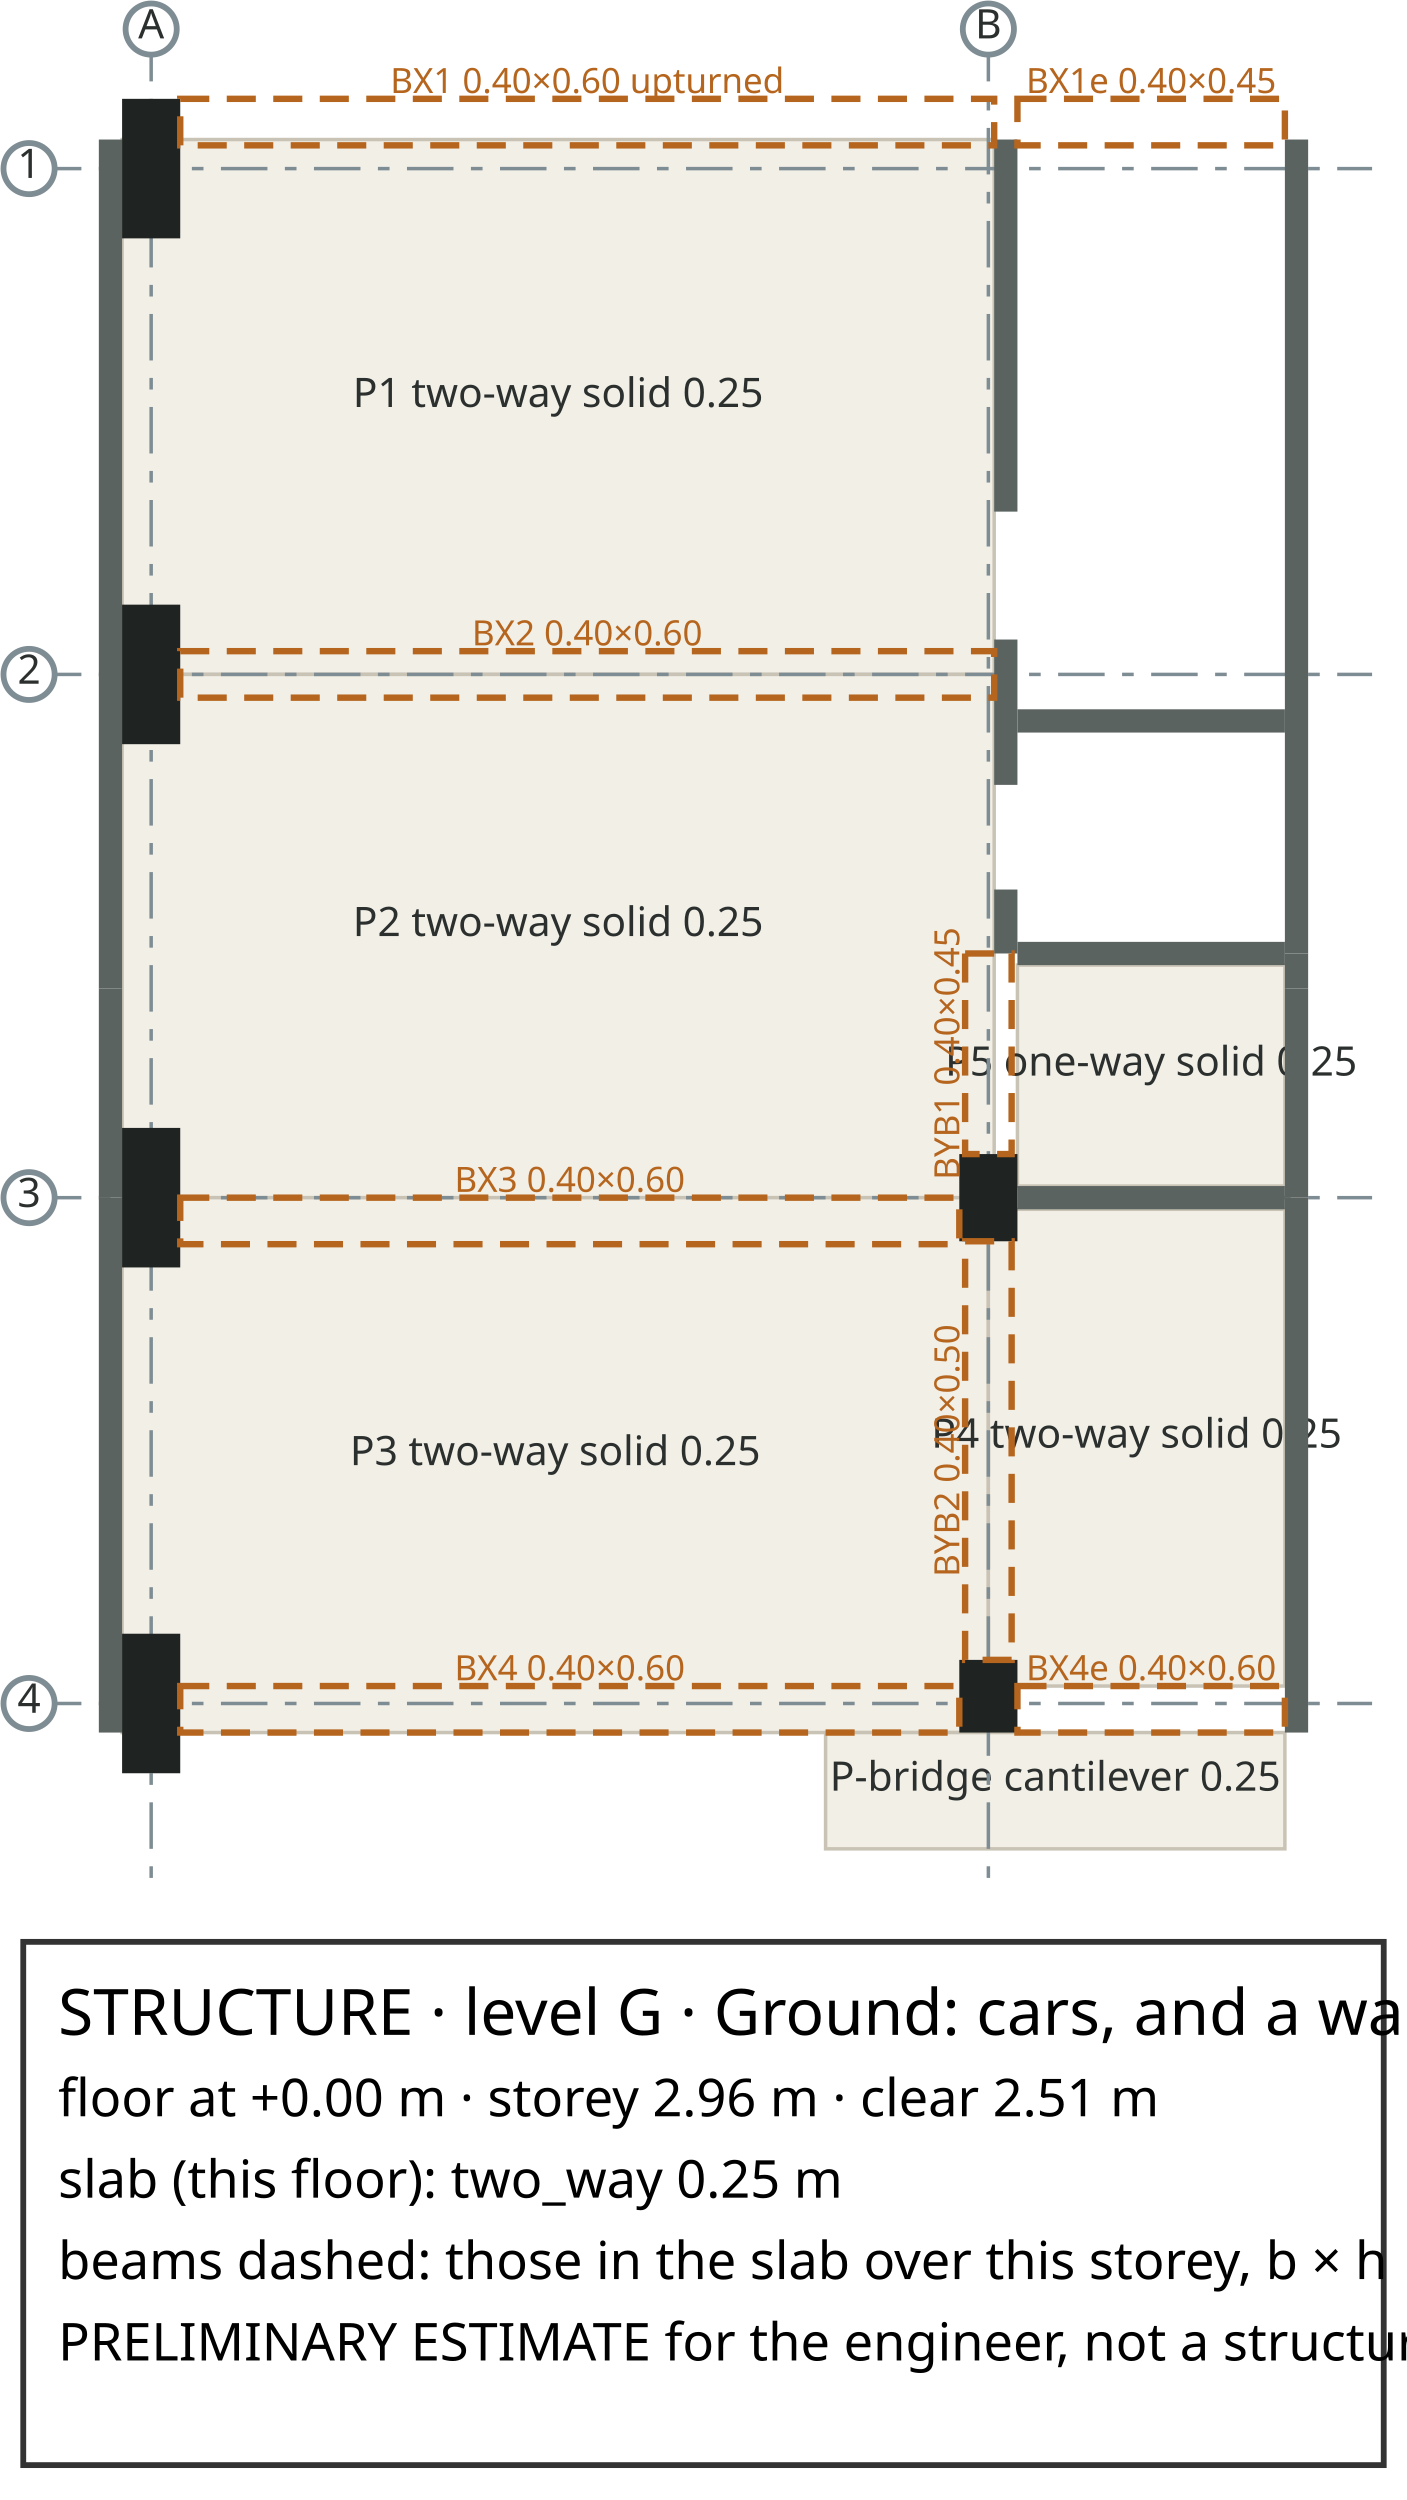
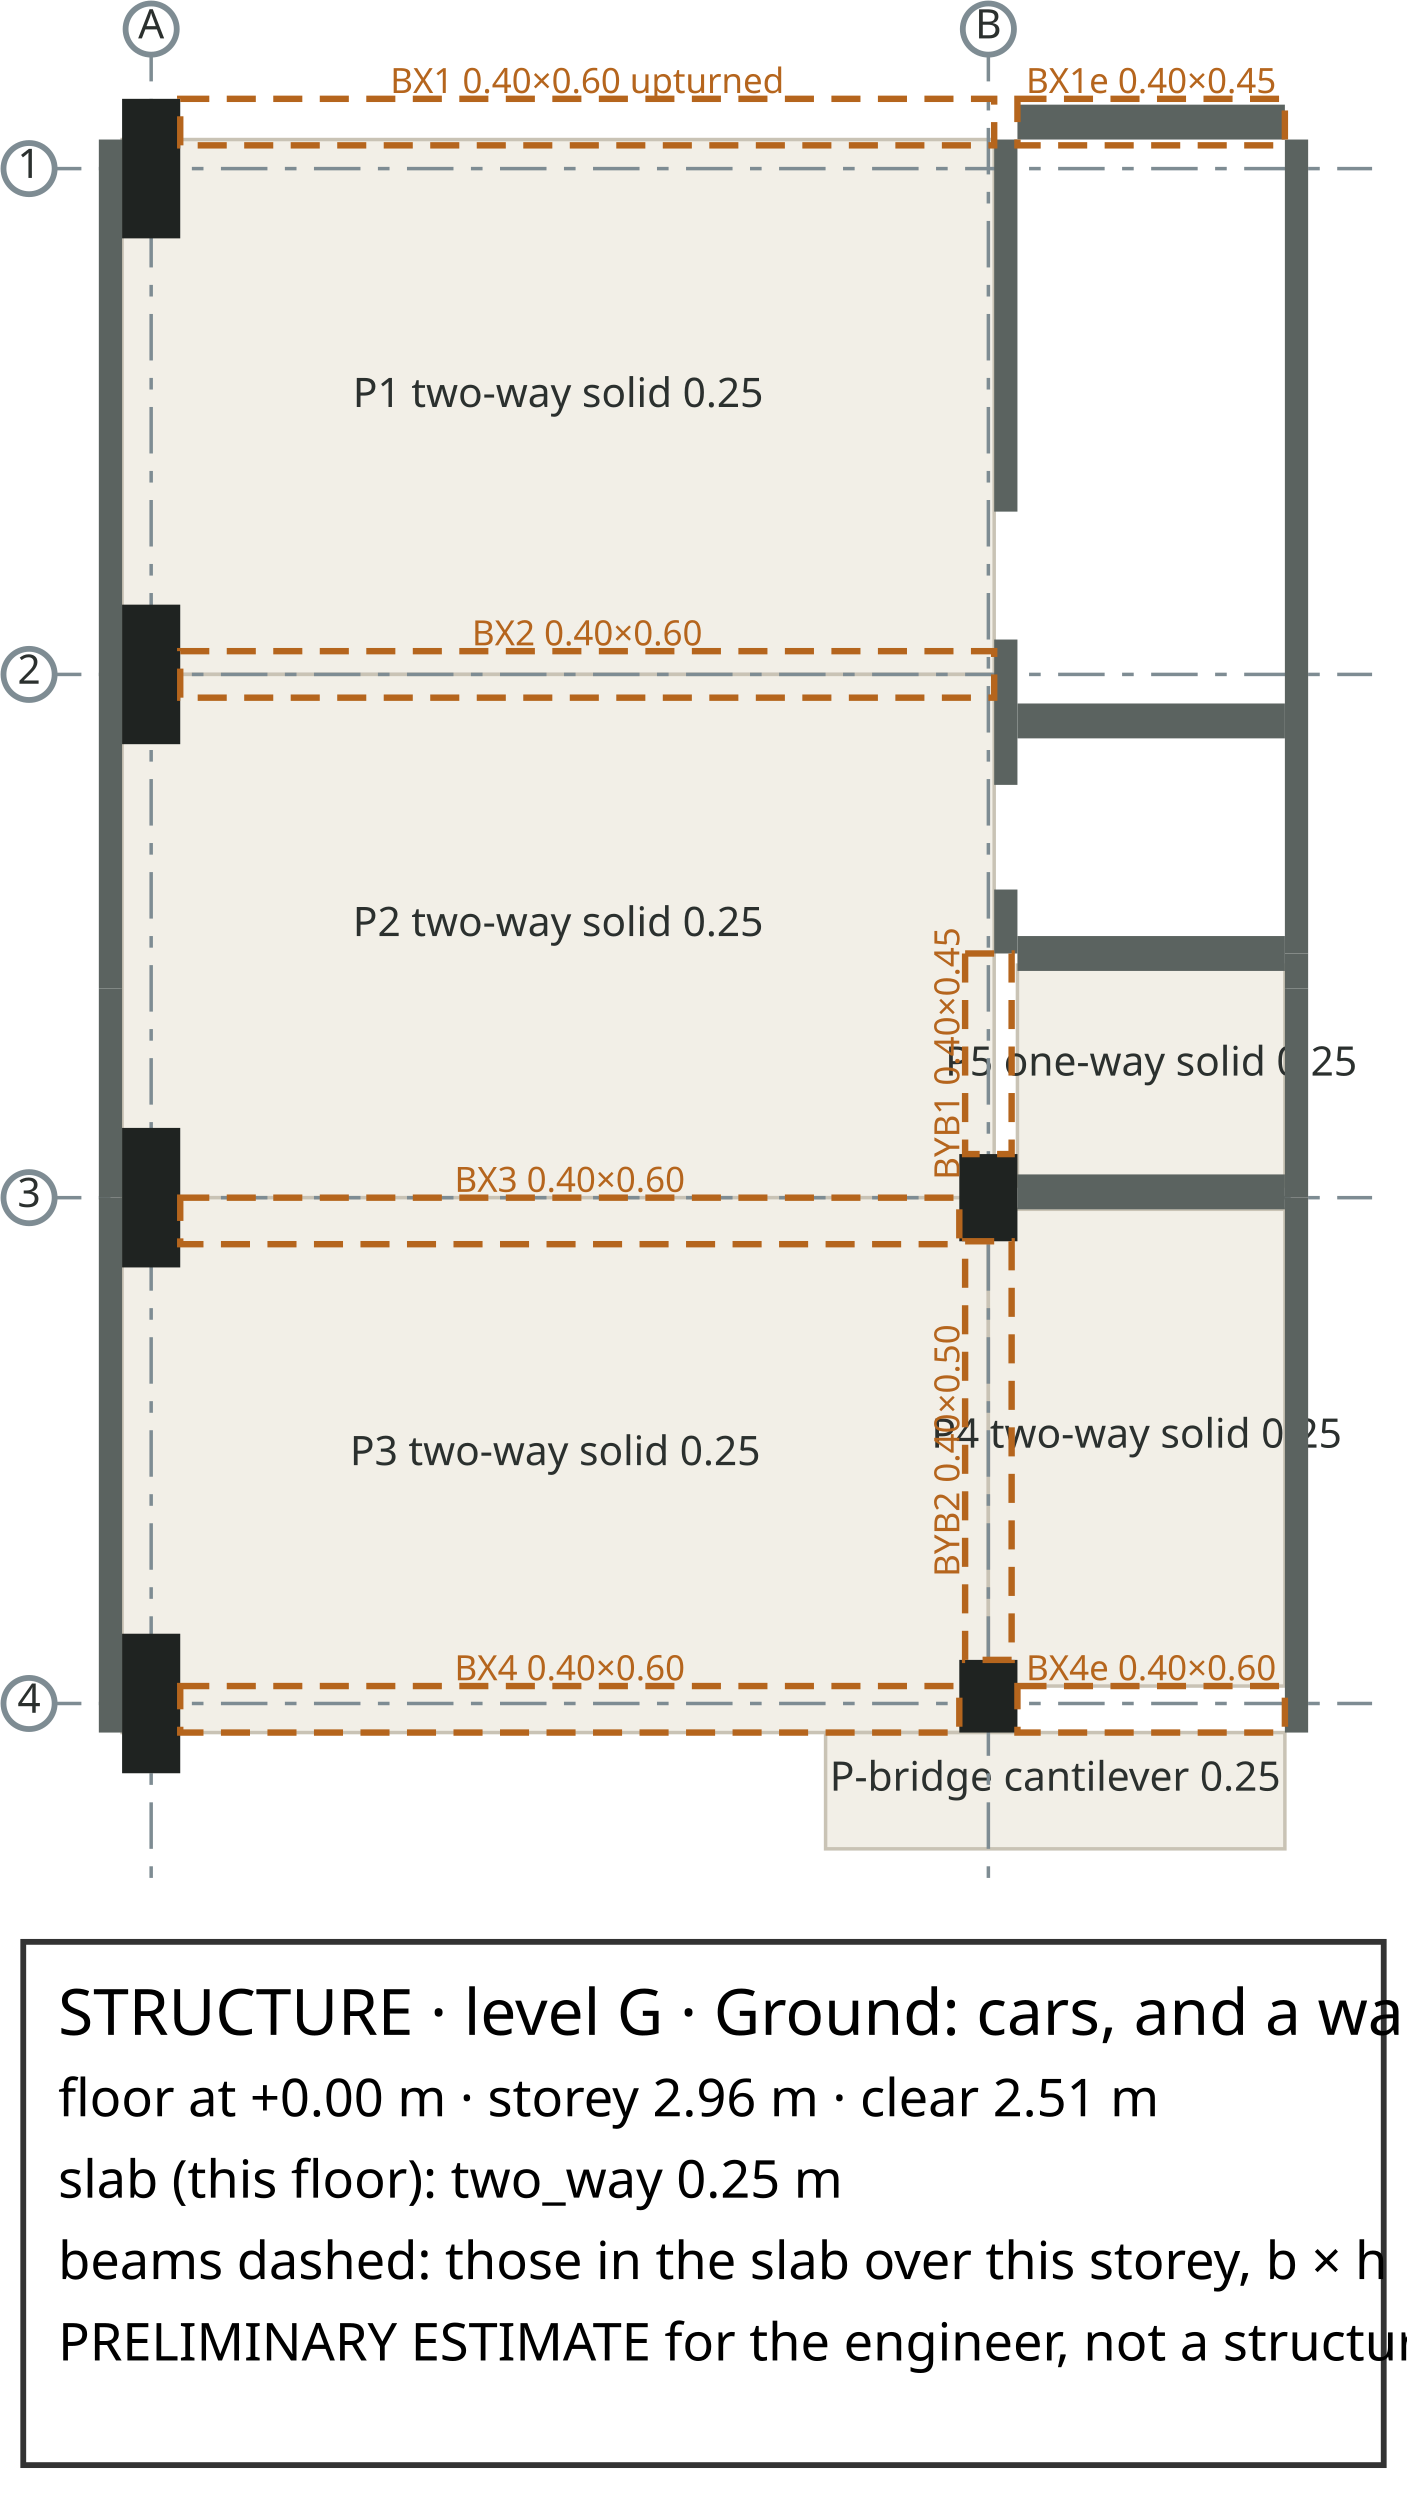
<svg xmlns="http://www.w3.org/2000/svg" viewBox="0 0 242 430" width="242mm" height="430mm">
  <rect width="100%" height="100%" fill="#fff" />
  <style>.st-p{fill:#F2EFE7;stroke:#C9C3B5;stroke-width:.6}.st-c{fill:#1F2321}.st-s{fill:#5B6360}.st-w{fill:#9AA19D}.st-r{fill:url(#st-hatch);stroke:#8C6E4C;stroke-width:.8}.st-b{fill:none;stroke:#B5651D;stroke-width:1.1;stroke-dasharray:5 3}.st-g{stroke:#7E8C93;stroke-width:.6;stroke-dasharray:8 3 2 3}.st-t{font:7px sans-serif;fill:#2B302E}.st-bt{font:6px sans-serif;fill:#B5651D}</style>
  <defs>
    <pattern id="st-hatch" width="6" height="6" patternUnits="userSpaceOnUse" patternTransform="rotate(45)">
      <line x1="0" y1="0" x2="0" y2="6" stroke="#8C6E4C" stroke-width="1.4" />
    </pattern>
  </defs>
  <rect x="21.0" y="24.0" width="150.0" height="92.0" class="st-p" />
  <text x="96.0" y="70.0" text-anchor="middle" class="st-t">P1 two-way solid 0.25</text>
  <rect x="21.0" y="116.0" width="150.0" height="90.0" class="st-p" />
  <text x="96.0" y="161.0" text-anchor="middle" class="st-t">P2 two-way solid 0.25</text>
  <rect x="21.0" y="206.0" width="149.0" height="92.0" class="st-p" />
  <text x="95.5" y="252.0" text-anchor="middle" class="st-t">P3 two-way solid 0.25</text>
  <rect x="170.0" y="208.0" width="51.0" height="82.0" class="st-p" />
  <text x="195.5" y="249.0" text-anchor="middle" class="st-t">P4 two-way solid 0.25</text>
  <rect x="175.0" y="166.0" width="46.0" height="38.0" class="st-p" />
  <text x="198.0" y="185.0" text-anchor="middle" class="st-t">P5 one-way solid 0.25</text>
  <rect x="142.0" y="298.0" width="79.0" height="20.0" class="st-p" />
  <text x="181.5" y="308.0" text-anchor="middle" class="st-t">P-bridge cantilever 0.25</text>
  <line x1="26.0" y1="6.0" x2="26.0" y2="324.0" class="st-g" />
  <circle cx="26.0" cy="5.0" r="4.4" fill="#fff" stroke="#7E8C93" />
  <text x="26.0" y="6.6" text-anchor="middle" class="st-t">A</text>
  <line x1="170.0" y1="6.0" x2="170.0" y2="324.0" class="st-g" />
  <circle cx="170.0" cy="5.0" r="4.4" fill="#fff" stroke="#7E8C93" />
  <text x="170.0" y="6.6" text-anchor="middle" class="st-t">B</text>
  <line x1="6.0" y1="29.0" x2="236.0" y2="29.0" class="st-g" />
  <circle cx="5.0" cy="29.0" r="4.4" fill="#fff" stroke="#7E8C93" />
  <text x="5.0" y="30.6" text-anchor="middle" class="st-t">1</text>
  <line x1="6.0" y1="116.0" x2="236.0" y2="116.0" class="st-g" />
  <circle cx="5.0" cy="116.0" r="4.4" fill="#fff" stroke="#7E8C93" />
  <text x="5.0" y="117.6" text-anchor="middle" class="st-t">2</text>
  <line x1="6.0" y1="206.0" x2="236.0" y2="206.0" class="st-g" />
  <circle cx="5.0" cy="206.0" r="4.4" fill="#fff" stroke="#7E8C93" />
  <text x="5.0" y="207.6" text-anchor="middle" class="st-t">3</text>
  <line x1="6.0" y1="293.0" x2="236.0" y2="293.0" class="st-g" />
  <circle cx="5.0" cy="293.0" r="4.4" fill="#fff" stroke="#7E8C93" />
  <text x="5.0" y="294.6" text-anchor="middle" class="st-t">4</text>
  <rect x="17.0" y="24.0" width="4.0" height="146.0" class="st-s" />
  <rect x="17.0" y="170.0" width="4.0" height="36.0" class="st-s" />
  <rect x="17.0" y="206.0" width="4.0" height="92.0" class="st-s" />
  <rect x="221.0" y="24.0" width="4.0" height="140.0" class="st-s" />
  <rect x="221.0" y="164.0" width="4.0" height="6.0" class="st-s" />
  <rect x="221.0" y="170.0" width="4.0" height="36.0" class="st-s" />
  <rect x="221.0" y="206.0" width="4.0" height="92.0" class="st-s" />
  <rect x="171.0" y="24.0" width="4.0" height="64.0" class="st-s" />
  <rect x="171.0" y="110.0" width="4.0" height="25.0" class="st-s" />
  <rect x="171.0" y="153.0" width="4.0" height="11.0" class="st-s" />
-   <rect x="175.0" y="122.0" width="46.0" height="4.0" class="st-s" />
-   <rect x="175.0" y="162.0" width="46.0" height="4.0" class="st-s" />
-   <rect x="175.0" y="204.0" width="46.0" height="4.0" class="st-s" />
+   <rect x="175.0" y="121.0" width="46.0" height="6.0" class="st-s" />
+   <rect x="175.0" y="161.0" width="46.0" height="6.0" class="st-s" />
+   <rect x="175.0" y="202.0" width="46.0" height="6.0" class="st-s" />
+   <rect x="175.0" y="18.0" width="46.0" height="6.0" class="st-s" />
  <rect x="21.0" y="17.0" width="10.0" height="24.0" class="st-c" />
  <rect x="21.0" y="104.0" width="10.0" height="24.0" class="st-c" />
  <rect x="21.0" y="194.0" width="10.0" height="24.0" class="st-c" />
  <rect x="21.0" y="281.0" width="10.0" height="24.0" class="st-c" />
  <rect x="165.0" y="198.5" width="10.0" height="15.0" class="st-c" />
  <rect x="165.0" y="285.5" width="10.0" height="12.5" class="st-c" />
  <rect x="31.0" y="17.0" width="140.0" height="8.0" class="st-b" />
  <text x="101.0" y="16.0" text-anchor="middle" class="st-bt">BX1 0.40×0.60 upturned</text>
  <rect x="175.0" y="17.0" width="46.0" height="8.0" class="st-b" />
  <text x="198.0" y="16.0" text-anchor="middle" class="st-bt">BX1e 0.40×0.45</text>
  <rect x="31.0" y="112.0" width="140.0" height="8.0" class="st-b" />
  <text x="101.0" y="111.0" text-anchor="middle" class="st-bt">BX2 0.40×0.60</text>
  <rect x="31.0" y="206.0" width="134.0" height="8.0" class="st-b" />
  <text x="98.0" y="205.0" text-anchor="middle" class="st-bt">BX3 0.40×0.60</text>
  <rect x="31.0" y="290.0" width="134.0" height="8.0" class="st-b" />
  <text x="98.0" y="289.0" text-anchor="middle" class="st-bt">BX4 0.40×0.60</text>
  <rect x="175.0" y="290.0" width="46.0" height="8.0" class="st-b" />
  <text x="198.0" y="289.0" text-anchor="middle" class="st-bt">BX4e 0.40×0.60</text>
  <rect x="166.0" y="164.0" width="8.0" height="34.5" class="st-b" />
  <text x="170.0" y="176.2" text-anchor="middle" class="st-bt" transform="rotate(-90 170.0 181.2)">BYB1 0.40×0.45</text>
  <rect x="166.0" y="213.5" width="8.0" height="72.0" class="st-b" />
  <text x="170.0" y="244.5" text-anchor="middle" class="st-bt" transform="rotate(-90 170.0 249.5)">BYB2 0.40×0.50</text>
  <rect x="4" y="334" width="234" height="90" fill="none" stroke="#333" />
  <text x="10" y="350" font-family="sans-serif" font-size="11">STRUCTURE · level G · Ground: cars, and a walkway from street to yard</text>
  <text x="10" y="364" font-family="sans-serif" font-size="9">floor at +0.00 m · storey 2.96 m · clear 2.51 m</text>
  <text x="10" y="378" font-family="sans-serif" font-size="9">slab (this floor): two_way 0.25 m</text>
  <text x="10" y="392" font-family="sans-serif" font-size="9">beams dashed: those in the slab over this storey, b × h</text>
  <text x="10" y="406" font-family="sans-serif" font-size="9">PRELIMINARY ESTIMATE for the engineer, not a structural design · scale 1:50</text>
</svg>
